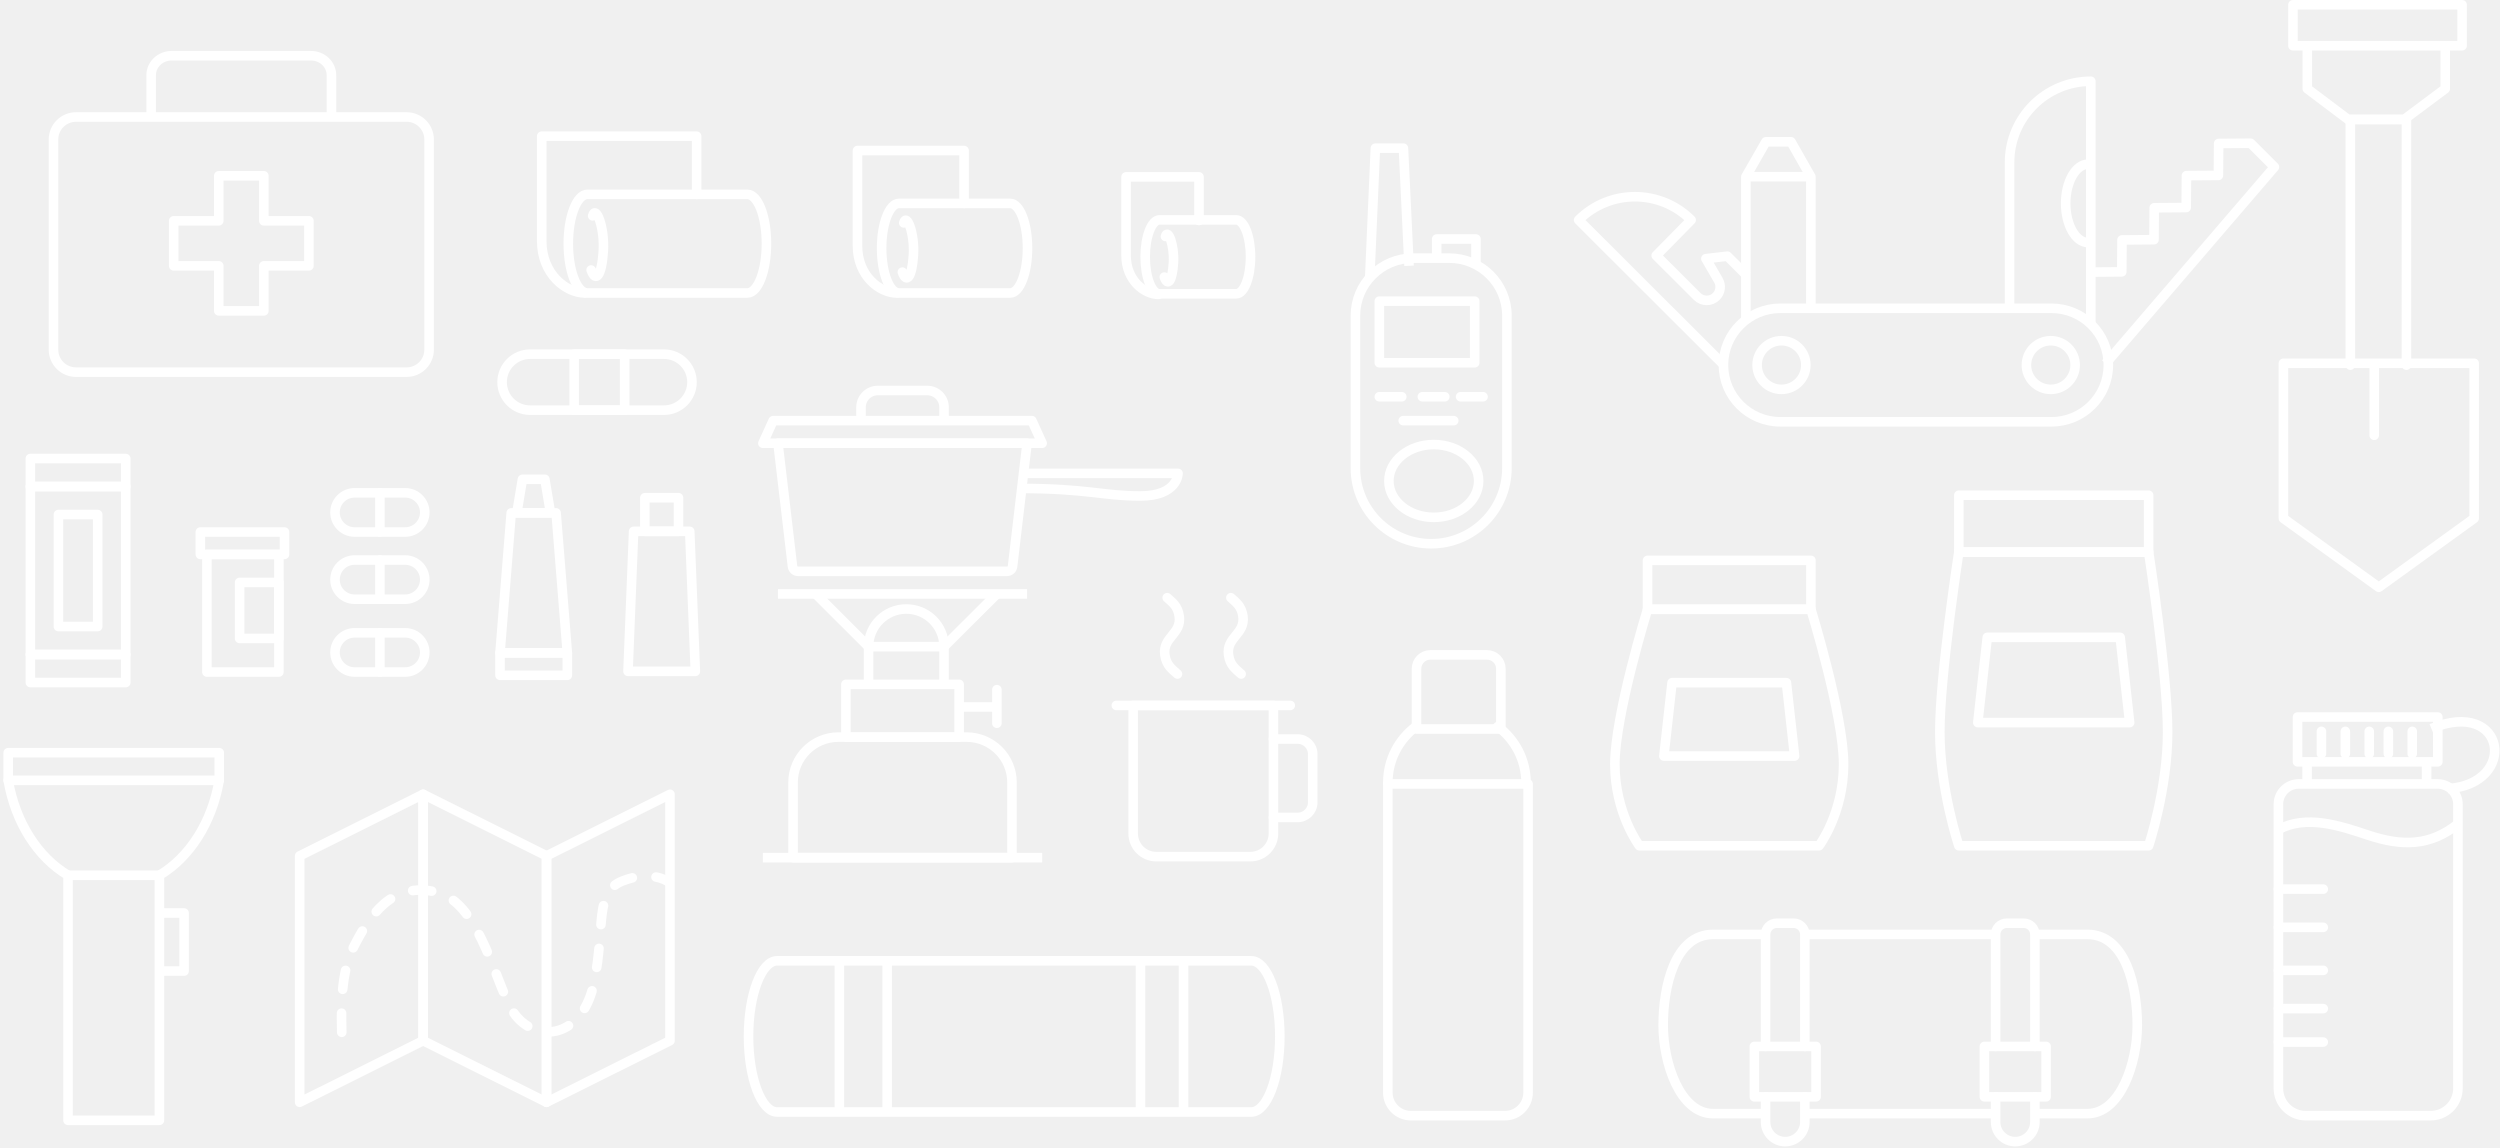
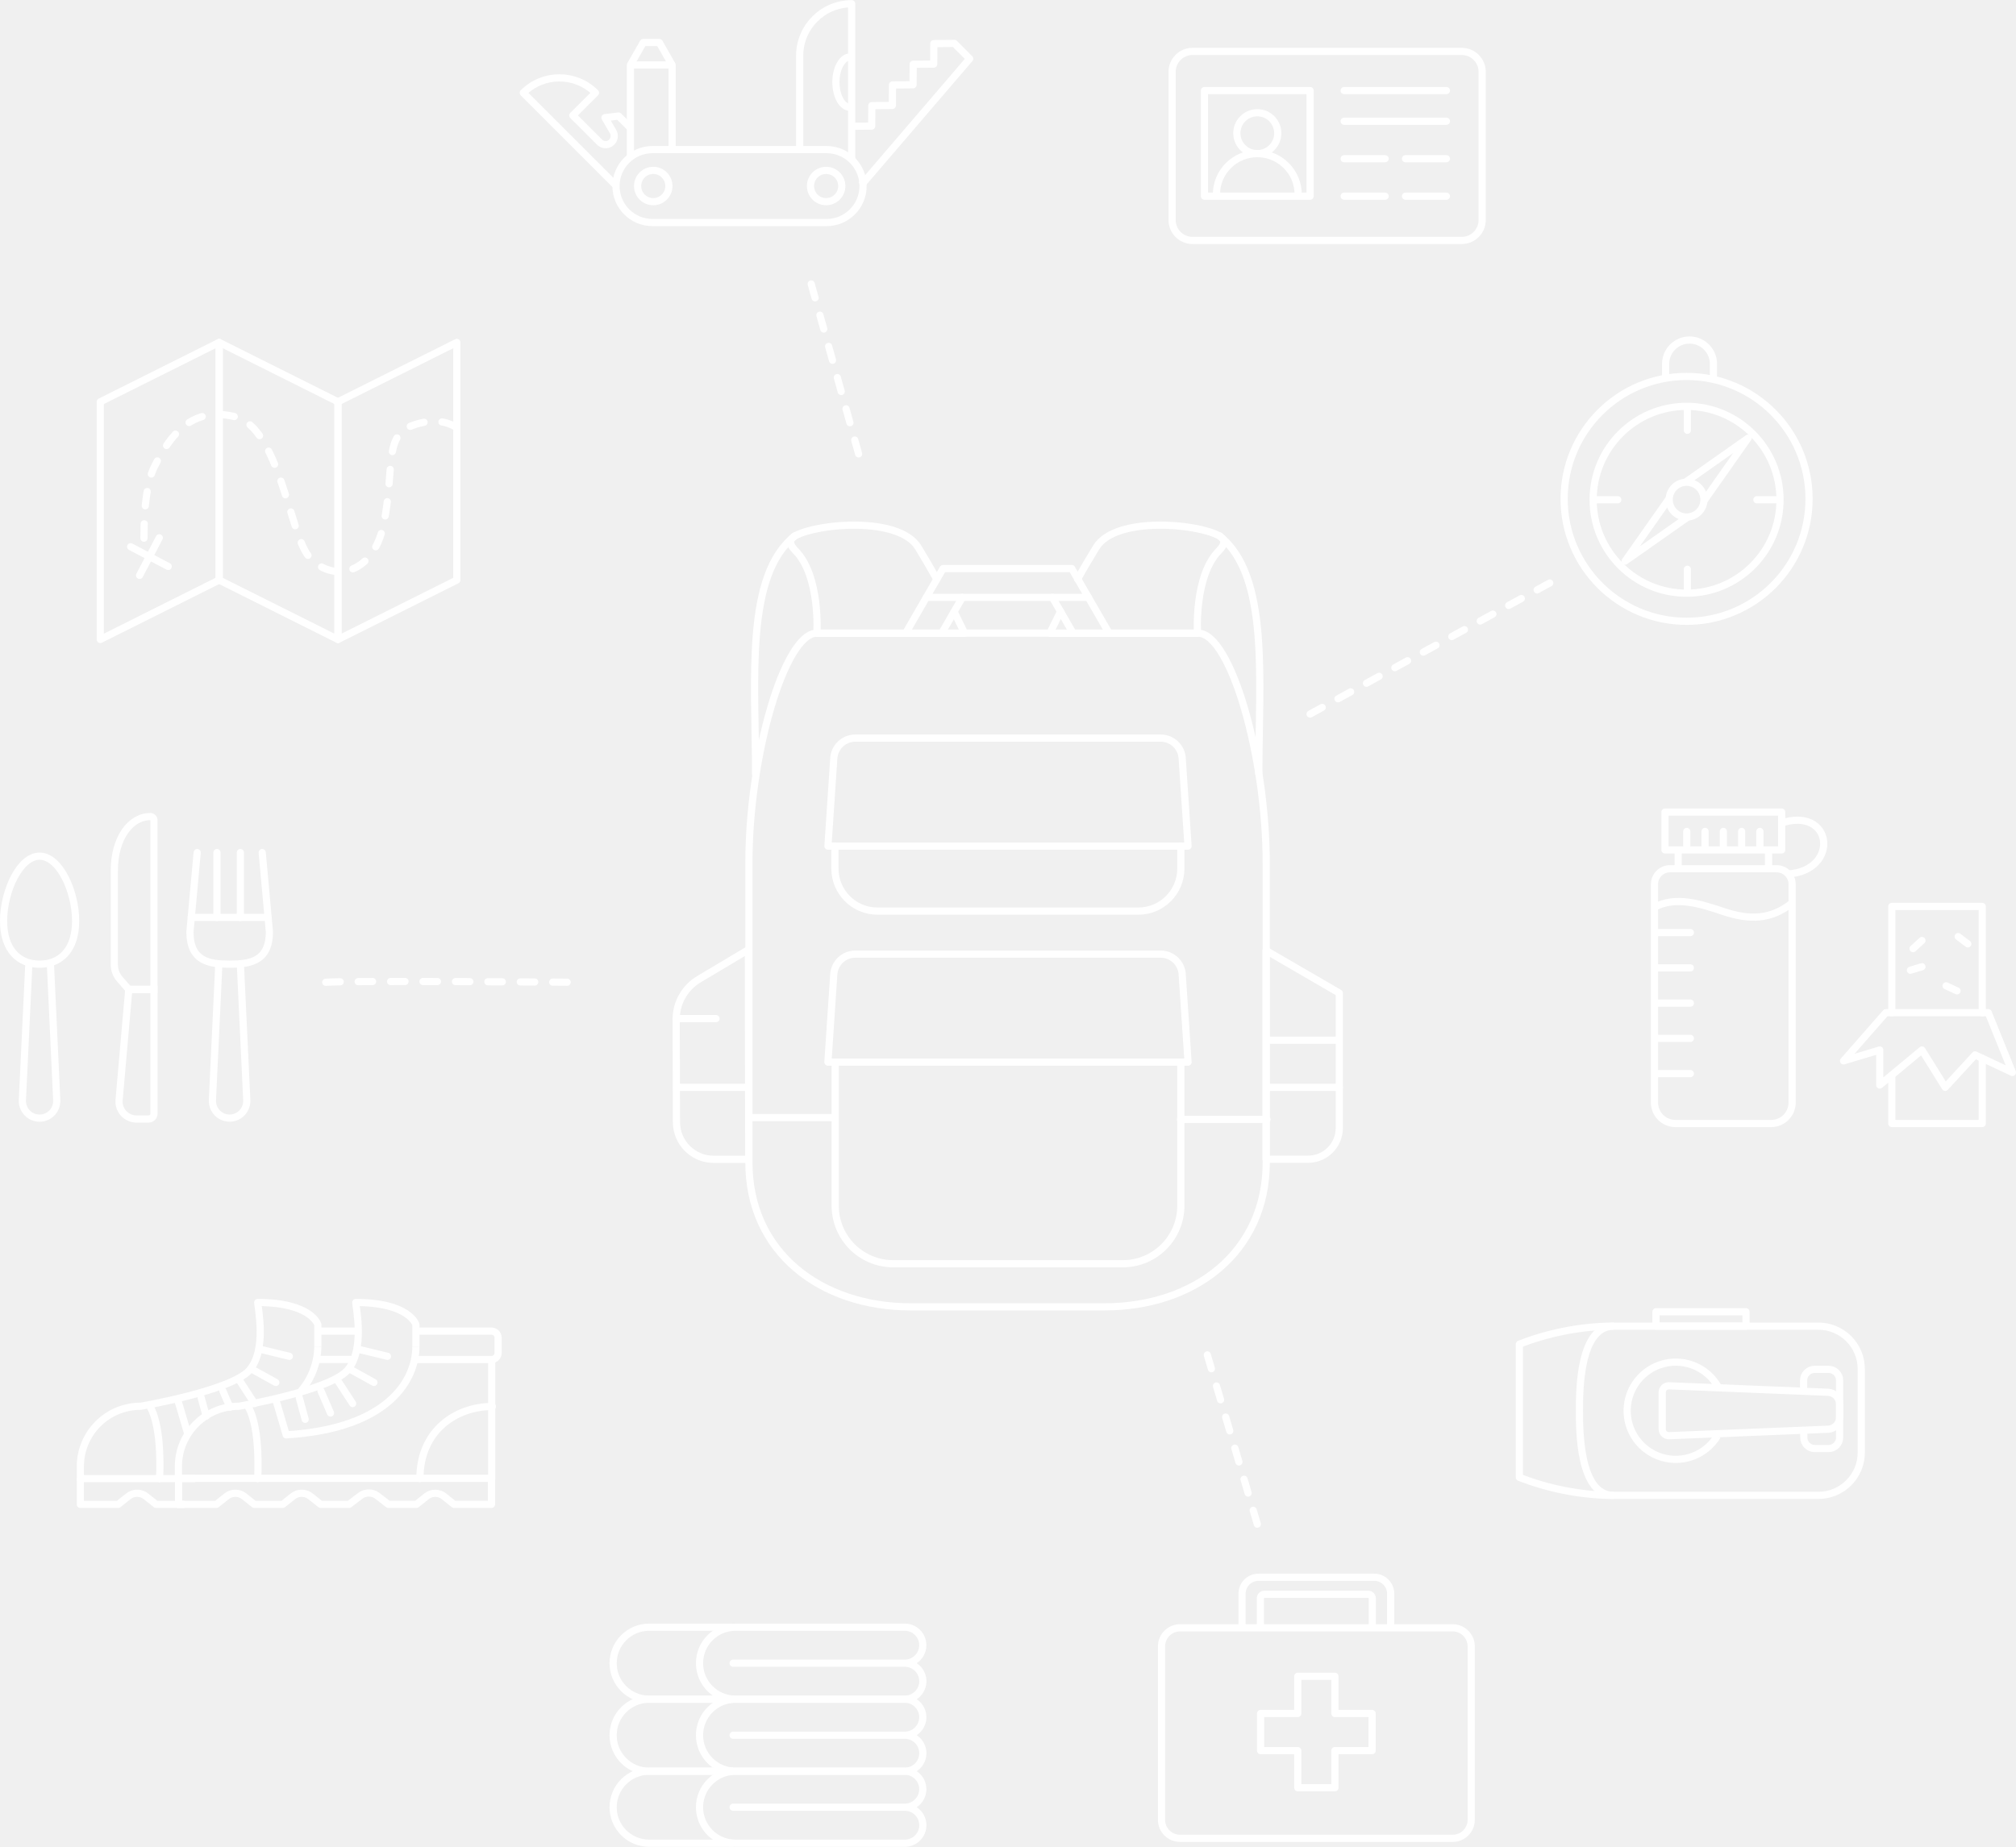
- <svg xmlns="http://www.w3.org/2000/svg" width="523px" height="240px" viewBox="0 0 523 240" version="1.1">
-   <defs />
-   <g id="Page-1" stroke="none" stroke-width="1" fill="none" fill-rule="evenodd">
-     <g id="have-a-plan" transform="translate(-779, -178)" stroke="#FFFFFF" stroke-width="2">
-       <g id="Page-1" transform="translate(780, 179)">
-         <path d="M298.401,112.75 L298.401,112.75 C289.649,112.75 282.555,105.669 282.555,96.934 L282.555,65.039 C282.555,58.39 287.956,53 294.617,53 L302.185,53 C308.846,53 314.247,58.39 314.247,65.039 L314.247,96.934 C314.247,105.669 307.152,112.75 298.401,112.75 L298.401,112.75 Z" id="Stroke-12" stroke-linejoin="round" />
-         <polygon id="Stroke-13" stroke-linejoin="round" points="287.555 74.887 307.509 74.887 307.509 62 287.555 62" />
-         <polyline id="Stroke-14" stroke-linejoin="round" points="299.555 52.515 299.555 49 307.772 49 307.772 54.858" />
-         <polyline id="Stroke-15" stroke-linejoin="round" points="285.555 56.946 286.729 30 292.598 30 293.772 54.603" />
-         <path d="M292.555,87 L303.119,87" id="Stroke-16" stroke-linecap="round" stroke-linejoin="round" />
-         <path d="M287.555,82 L292.25,82" id="Stroke-17" stroke-linecap="round" stroke-linejoin="round" />
-         <path d="M304.555,82 L309.25,82" id="Stroke-18" stroke-linecap="round" stroke-linejoin="round" />
-         <path d="M296.555,82 L301.25,82" id="Stroke-19" stroke-linecap="round" stroke-linejoin="round" />
-         <path d="M308.335,99.615 C308.335,103.821 304.131,107.23 298.945,107.23 C293.76,107.23 289.555,103.821 289.555,99.615 C289.555,95.409 293.76,92 298.945,92 C304.131,92 308.335,95.409 308.335,99.615 L308.335,99.615 Z" id="Stroke-20" stroke-linecap="round" stroke-linejoin="round" />
-         <path d="M448.496,114.493 C448.496,114.493 452.467,140.258 452.467,152.15 C452.467,164.041 448.496,175.931 448.496,175.931 L428.64,175.931 L408.784,175.931 C408.784,175.931 404.812,164.041 404.812,152.15 C404.812,140.258 408.784,114.493 408.784,114.493 L448.496,114.493 L448.496,114.493 Z" id="Stroke-21" stroke-linejoin="round" />
-         <polygon id="Stroke-22" stroke-linejoin="round" points="408.784 114.494 448.496 114.494 448.496 102.602 408.784 102.602" />
-         <polygon id="Stroke-23" stroke-linejoin="round" points="444.524 150.167 412.755 150.167 414.74 132.33 442.539 132.33" />
-         <path d="M377.844,126.463 C377.844,126.463 384.68,148.639 384.68,158.874 C384.68,169.109 379.553,175.932 379.553,175.932 L360.754,175.932 L341.956,175.932 C341.956,175.932 336.829,169.109 336.829,158.874 C336.829,148.639 343.665,126.463 343.665,126.463 L377.844,126.463 L377.844,126.463 Z" id="Stroke-24" stroke-linejoin="round" />
-         <polygon id="Stroke-25" stroke-linejoin="round" points="343.665 126.464 377.843 126.464 377.843 116.229 343.665 116.229" />
-         <polygon id="Stroke-26" stroke-linejoin="round" points="374.427 157.168 347.083 157.168 348.792 141.816 372.718 141.816" />
-         <path d="M210.707,178.422 L164.909,178.422 L164.909,162.678 C164.909,157.445 169.161,153.201 174.404,153.201 L201.212,153.201 C206.456,153.201 210.707,157.445 210.707,162.678 L210.707,178.422 L210.707,178.422 Z" id="Stroke-27" stroke-linejoin="round" />
-         <path d="M158.592,178.422 L217.024,178.422" id="Stroke-28" stroke-linejoin="round" />
-         <polygon id="Stroke-29" stroke-linejoin="round" points="175.963 153.201 199.651 153.201 199.651 142.167 175.963 142.167" />
-         <path d="M199.652,146.896 L207.549,146.896" id="Stroke-30" stroke-linejoin="round" />
-         <path d="M207.548,143.275 L207.548,150.304" id="Stroke-31" stroke-linecap="round" stroke-linejoin="round" />
-         <path d="M180.701,142.167 L180.701,134.285 C180.701,129.932 184.237,126.404 188.598,126.404 C192.958,126.404 196.494,129.932 196.494,134.285 L196.494,142.167" id="Stroke-32" stroke-linejoin="round" />
-         <polyline id="Stroke-33" stroke-linejoin="round" points="169.647 123.251 180.701 134.285 196.494 134.285 207.548 123.251" />
-         <path d="M161.75,123.251 L213.865,123.251" id="Stroke-34" stroke-linejoin="round" />
-         <path d="M209.663,118.522 L165.954,118.522 C165.357,118.522 164.856,118.078 164.788,117.488 L161.75,91.725 L213.865,91.725 L210.829,117.488 C210.759,118.078 210.258,118.522 209.663,118.522 L209.663,118.522 Z" id="Stroke-35" stroke-linejoin="round" />
-         <polygon id="Stroke-36" stroke-linejoin="round" points="214.87 86.997 160.746 86.997 158.593 91.725 217.024 91.725" />
-         <path d="M213.865,98.031 L245.45,98.031 C245.45,98.031 245.45,102.759 237.554,102.759 C229.658,102.759 226.499,101.183 212.285,101.183" id="Stroke-37" stroke-linejoin="round" />
-         <path d="M179.123,86.997 L179.123,84.206 C179.123,82.265 180.699,80.692 182.644,80.692 L192.973,80.692 C194.918,80.692 196.494,82.265 196.494,84.206 L196.494,86.997" id="Stroke-38" stroke-linejoin="round" />
-         <path d="M260.567,178.209 L240.897,178.209 C238.225,178.209 236.06,176.047 236.06,173.381 L236.06,146.576 L265.404,146.576 L265.404,173.381 C265.404,176.047 263.238,178.209 260.567,178.209 L260.567,178.209 Z" id="Stroke-39" stroke-linecap="round" stroke-linejoin="round" />
-         <path d="M232.539,146.576 L268.925,146.576" id="Stroke-40" stroke-linecap="round" stroke-linejoin="round" />
-         <path d="M265.404,153.606 L270.466,153.606 C272.208,153.606 273.62,155.015 273.62,156.754 L273.62,166.86 C273.62,168.598 272.208,170.008 270.466,170.008 L265.404,170.008" id="Stroke-41" stroke-linecap="round" stroke-linejoin="round" />
-         <path d="M243.178,124.04 C244.232,124.995 245.399,125.778 245.697,127.908 C246.23,131.684 242.16,132.255 242.692,136.032 C243.003,138.239 244.243,139.001 245.326,140.006" id="Stroke-42" stroke-linecap="round" />
-         <path d="M256.5,124.04 C257.554,124.995 258.72,125.778 259.019,127.908 C259.551,131.684 255.482,132.255 256.014,136.032 C256.325,138.239 257.564,139.001 258.648,140.006" id="Stroke-43" stroke-linecap="round" />
-         <path d="M313.841,232.399 L294.171,232.399 C291.5,232.399 289.334,230.237 289.334,227.571 L289.334,163 L318.678,163 L318.678,227.571 C318.678,230.237 316.513,232.399 313.841,232.399 L313.841,232.399 Z" id="Stroke-44" stroke-linecap="round" stroke-linejoin="round" />
-         <path d="M312.334,151 C315.922,153.67 318.245,157.938 318.245,162.748" id="Stroke-45" stroke-linecap="round" stroke-linejoin="round" />
-         <path d="M289.334,162.717 C289.334,157.925 291.64,153.671 295.203,151" id="Stroke-46" stroke-linecap="round" stroke-linejoin="round" />
-         <path d="M298.244,136 L310.072,136 C311.679,136 312.982,137.299 312.982,138.903 L312.982,151.507 L295.334,151.507 L295.334,138.903 C295.334,137.299 296.638,136 298.244,136 L298.244,136 Z" id="Stroke-47" stroke-linecap="round" stroke-linejoin="round" />
-         <polyline id="Stroke-48" stroke-linejoin="round" points="436.181 55.926 442.874 55.873 442.924 49.195 449.613 49.145 449.665 42.467 456.354 42.419 456.403 35.741 463.09 35.694 463.141 29.016 469.831 28.966 474.81 33.937 439.515 75.038" />
-         <path d="M419.404,63.494 L419.404,32.963 C419.404,23.595 427.011,16.001 436.398,16.001 L436.398,67.009" id="Stroke-49" stroke-linejoin="round" />
-         <path d="M364.462,56.672 L360.373,52.592 L355.87,53.113 L358.482,57.621 C359.122,58.724 358.939,60.118 358.036,61.019 C356.937,62.117 355.152,62.117 354.053,61.019 L345.476,52.459 L352.79,45.022 C346.288,38.533 335.748,38.533 329.247,45.022 L359.492,75.21" id="Stroke-50" stroke-linejoin="round" />
-         <polyline id="Stroke-51" stroke-linejoin="round" points="377.832 63.494 377.832 35.968 373.675 28.662 368.425 28.662 364.238 35.968 364.238 65.837" />
-         <path d="M428.169,87.24 L371.438,87.24 C364.868,87.24 359.543,81.925 359.543,75.368 C359.543,68.81 364.868,63.494 371.438,63.494 L428.169,63.494 C434.738,63.494 440.065,68.81 440.065,75.368 C440.065,81.925 434.738,87.24 428.169,87.24 L428.169,87.24 Z" id="Stroke-52" stroke-linejoin="round" />
-         <path d="M433.121,75.367 C433.121,78.177 430.838,80.455 428.023,80.455 C425.208,80.455 422.925,78.177 422.925,75.367 C422.925,72.557 425.208,70.279 428.023,70.279 C430.838,70.279 433.121,72.557 433.121,75.367 L433.121,75.367 Z" id="Stroke-53" stroke-linejoin="round" />
-         <path d="M376.781,75.367 C376.781,78.177 374.498,80.455 371.683,80.455 C368.868,80.455 366.585,78.177 366.585,75.367 C366.585,72.557 368.868,70.279 371.683,70.279 C374.498,70.279 376.781,72.557 376.781,75.367 L376.781,75.367 Z" id="Stroke-54" stroke-linejoin="round" />
-         <path d="M364.238,35.968 L377.832,35.968" id="Stroke-55" stroke-linejoin="round" />
-         <path d="M435.837,49.75 C433.243,49.75 431.142,46.078 431.142,41.549 C431.142,37.02 433.243,33.348 435.837,33.348" id="Stroke-56" stroke-linejoin="round" />
-         <polyline id="Stroke-57" stroke-linecap="round" stroke-linejoin="round" points="490.688 75.389 490.688 24 502.426 24 502.426 75.389" />
-         <polyline id="Stroke-58" stroke-linecap="round" stroke-linejoin="round" points="481.688 9 481.688 17.565 490.216 23.988 501.953 23.988 510.543 17.565 510.543 9" />
-         <polygon id="Stroke-59" stroke-linecap="round" stroke-linejoin="round" points="478.688 8.565 514.072 8.565 514.072 0 478.688 0" />
-         <polygon id="Stroke-60" stroke-linecap="round" stroke-linejoin="round" points="476.688 107.441 476.688 75 516.596 75 516.596 107.441 496.642 121.863" />
-         <path d="M495.688,76 L495.688,90.059" id="Stroke-61" stroke-linecap="round" stroke-linejoin="round" />
-         <polyline id="Stroke-62" stroke-linejoin="round" points="32.298 190.001 37.512 190.001 37.512 202.144 32.298 202.144" />
-         <path d="M32.348,182.108 C38.644,178.373 43.358,171.066 44.864,162.243 L0.714,162.243 C2.219,171.066 6.933,178.373 13.229,182.108 L13.229,233.372 L32.348,233.372 L32.348,182.108 L32.348,182.108 Z" id="Stroke-63" stroke-linejoin="round" />
-         <polyline id="Stroke-64" stroke-linecap="round" stroke-linejoin="round" points="44.864 162.243 44.864 156.467 0.715 156.467 0.715 162.243" />
-         <path d="M32.348,182.108 L13.229,182.108" id="Stroke-65" stroke-linejoin="round" />
-         <polygon id="Stroke-78" stroke-linejoin="round" points="139.16 216.711 113.337 229.598 113.337 178.049 139.16 165.162" />
-         <polygon id="Stroke-79" stroke-linejoin="round" points="87.515 216.711 61.692 229.598 61.692 178.049 87.515 165.162" />
-         <polygon id="Stroke-80" stroke-linejoin="round" points="87.515 216.711 113.337 229.598 113.337 178.049 87.515 165.162" />
-         <path d="M70.495,214.953 C70.495,212.61 69.905,203.244 72.843,197.38 C76.364,190.35 81.059,183.321 90.449,185.664 C99.839,188.007 102.933,206.512 106.881,211.439 C111.576,217.297 120.966,216.125 123.314,204.409 C125.662,192.694 123.314,185.664 129.183,183.321 C135.052,180.978 138.573,183.321 138.573,183.321" id="Stroke-81" stroke-linecap="round" stroke-linejoin="round" stroke-dasharray="4,5" />
-         <polygon id="Stroke-82" stroke-linecap="round" stroke-linejoin="round" points="479.642 158.373 508.986 158.373 508.986 149 479.642 149" />
-         <path d="M507.485,232.399 L481.358,232.399 C478.202,232.399 475.642,229.844 475.642,226.692 L475.642,167.238 C475.642,164.897 477.542,163 479.888,163 L508.956,163 C511.301,163 513.202,164.897 513.202,167.238 L513.202,226.692 C513.202,229.844 510.641,232.399 507.485,232.399 L507.485,232.399 Z" id="Stroke-83" stroke-linecap="round" stroke-linejoin="round" />
-         <path d="M481.642,158 L481.642,162.686" id="Stroke-84" stroke-linejoin="round" />
-         <path d="M506.642,158 L506.642,162.686" id="Stroke-85" stroke-linejoin="round" />
-         <path d="M507.642,151.409 C523.285,144.903 525.877,162.988 511.105,163.982" id="Stroke-86" stroke-linejoin="round" />
-         <path d="M475.642,185 L485.032,185" id="Stroke-87" stroke-linecap="round" stroke-linejoin="round" />
-         <path d="M475.642,193 L485.032,193" id="Stroke-88" stroke-linecap="round" stroke-linejoin="round" />
-         <path d="M475.642,202 L485.032,202" id="Stroke-89" stroke-linecap="round" stroke-linejoin="round" />
-         <path d="M475.642,210 L485.032,210" id="Stroke-90" stroke-linecap="round" stroke-linejoin="round" />
-         <path d="M475.642,217 L485.032,217" id="Stroke-91" stroke-linecap="round" stroke-linejoin="round" />
-         <path d="M484.642,156.686 L484.642,152" id="Stroke-92" stroke-linecap="round" stroke-linejoin="round" />
-         <path d="M489.642,156.686 L489.642,152" id="Stroke-93" stroke-linecap="round" stroke-linejoin="round" />
-         <path d="M494.642,156.686 L494.642,152" id="Stroke-94" stroke-linecap="round" stroke-linejoin="round" />
-         <path d="M498.642,156.686 L498.642,152" id="Stroke-95" stroke-linecap="round" stroke-linejoin="round" />
-         <path d="M503.642,156.686 L503.642,152" id="Stroke-96" stroke-linecap="round" stroke-linejoin="round" />
-         <path d="M475.642,172.543 C481.511,169.395 488.425,171.72 494.422,173.715 C501.465,176.058 507.333,176.058 513.202,171.372" id="Stroke-97" stroke-linejoin="round" />
-         <path d="M210.323,41.549 C212.328,41.549 213.954,45.746 213.954,50.922 C213.954,56.098 212.328,60.294 210.323,60.294 L187.066,60.294 C185.062,60.294 183.436,56.098 183.436,50.922 C183.436,45.746 185.062,41.549 187.066,41.549 L210.323,41.549 L210.323,41.549 Z" id="Stroke-110" stroke-linecap="round" stroke-linejoin="round" />
-         <path d="M188.063,45.628 C188.642,43.497 190.379,47.759 190.089,52.375 C189.799,56.993 188.642,58.412 187.773,55.926" id="Stroke-111" stroke-linecap="round" stroke-linejoin="round" />
-         <path d="M200.684,41.549 L200.684,30.494 L178.383,30.494 L178.383,50.411 C178.383,56.779 183.078,60.294 186.599,60.294" id="Stroke-112" stroke-linecap="round" stroke-linejoin="round" />
-         <path d="M257.617,45 C259.269,45 260.611,48.462 260.611,52.732 C260.611,57.003 259.269,60.464 257.617,60.464 L241.568,60.464 C239.914,60.464 238.574,57.003 238.574,52.732 C238.574,48.462 239.914,45 241.568,45 L257.617,45 L257.617,45 Z" id="Stroke-113" stroke-linecap="round" stroke-linejoin="round" />
-         <path d="M242.812,48.466 C243.288,46.708 244.722,50.223 244.483,54.032 C244.245,57.841 243.288,59.012 242.574,56.962" id="Stroke-114" stroke-linecap="round" stroke-linejoin="round" />
-         <path d="M249.832,45.121 L249.832,36 L234.574,36 L234.574,52.431 C234.574,57.685 238.448,60.584 241.352,60.584" id="Stroke-115" stroke-linecap="round" stroke-linejoin="round" />
-         <path d="M155.346,39.66 C157.553,39.66 159.34,44.279 159.34,49.978 C159.34,55.675 157.553,60.294 155.346,60.294 L121.883,60.294 C119.677,60.294 117.889,55.675 117.889,49.978 C117.889,44.279 119.677,39.66 121.883,39.66 L155.346,39.66 L155.346,39.66 Z" id="Stroke-116" stroke-linecap="round" stroke-linejoin="round" />
-         <path d="M122.982,44.15 C123.619,41.805 125.531,46.496 125.212,51.577 C124.894,56.659 123.619,58.223 122.664,55.486" id="Stroke-117" stroke-linecap="round" stroke-linejoin="round" />
-         <path d="M144.735,39.66 L144.735,27.49 L112.328,27.49 L112.328,49.414 C112.328,56.426 117.495,60.294 121.372,60.294" id="Stroke-118" stroke-linecap="round" stroke-linejoin="round" />
-         <g id="Group" transform="translate(10, 10)" stroke-linejoin="round">
-           <path d="M74.057,66.854 L4.905,66.854 C2.3,66.854 0.19,64.746 0.19,62.144 L0.19,18.187 C0.19,15.586 2.3,13.477 4.905,13.477 L74.057,13.477 C76.659,13.477 78.771,15.586 78.771,18.187 L78.771,62.144 C78.771,64.746 76.659,66.854 74.057,66.854 L74.057,66.854 Z" id="Stroke-119" />
-           <path d="M20.621,13.216 L20.621,4.734 C20.621,2.483 22.538,0.657 24.905,0.657 L54.054,0.657 C56.421,0.657 58.34,2.483 58.34,4.734 L58.34,13.216" id="Stroke-120" />
-           <polygon id="Stroke-121" points="53.625 35.195 44.195 35.195 44.195 25.775 34.766 25.775 34.766 35.195 25.336 35.195 25.336 44.614 34.766 44.614 34.766 54.034 44.195 54.034 44.195 44.614 53.625 44.614" />
-         </g>
-         <path d="M109.906,73.092 L137.896,73.092 C141.136,73.092 143.764,75.713 143.764,78.949 L143.764,78.949 C143.764,82.184 141.136,84.807 137.896,84.807 L109.906,84.807 C106.664,84.807 104.038,82.184 104.038,78.949 L104.038,78.949 C104.038,75.713 106.664,73.092 109.906,73.092 L109.906,73.092 Z" id="Stroke-122" stroke-linejoin="round" />
-         <polygon id="Stroke-123" stroke-linejoin="round" points="119.115 84.807 129.679 84.807 129.679 73.091 119.115 73.091" />
-         <path d="M83.754,110.299 L73.19,110.299 C70.921,110.299 69.082,108.463 69.082,106.199 C69.082,103.934 70.921,102.098 73.19,102.098 L83.754,102.098 C86.023,102.098 87.862,103.934 87.862,106.199 C87.862,108.463 86.023,110.299 83.754,110.299 L83.754,110.299 Z" id="Stroke-124" stroke-linecap="round" stroke-linejoin="round" />
-         <path d="M78.472,102.098 L78.472,110.299" id="Stroke-125" stroke-linecap="round" stroke-linejoin="round" />
-         <path d="M83.754,124.358 L73.19,124.358 C70.921,124.358 69.082,122.522 69.082,120.257 C69.082,117.993 70.921,116.157 73.19,116.157 L83.754,116.157 C86.023,116.157 87.862,117.993 87.862,120.257 C87.862,122.522 86.023,124.358 83.754,124.358 L83.754,124.358 Z" id="Stroke-126" stroke-linecap="round" stroke-linejoin="round" />
-         <path d="M78.472,116.157 L78.472,124.358" id="Stroke-127" stroke-linecap="round" stroke-linejoin="round" />
-         <path d="M83.754,139.588 L73.19,139.588 C70.921,139.588 69.082,137.752 69.082,135.488 C69.082,133.223 70.921,131.387 73.19,131.387 L83.754,131.387 C86.023,131.387 87.862,133.223 87.862,135.488 C87.862,137.752 86.023,139.588 83.754,139.588 L83.754,139.588 Z" id="Stroke-128" stroke-linecap="round" stroke-linejoin="round" />
-         <path d="M78.472,131.387 L78.472,139.588" id="Stroke-129" stroke-linecap="round" stroke-linejoin="round" />
-         <polygon id="Stroke-130" stroke-linecap="round" stroke-linejoin="round" points="144.465 139.446 130.38 139.446 131.553 110.157 143.291 110.157" />
-         <polygon id="Stroke-131" stroke-linecap="round" stroke-linejoin="round" points="133.901 110.157 140.943 110.157 140.943 103.127 133.901 103.127" />
-         <polygon id="Stroke-132" stroke-linecap="round" stroke-linejoin="round" points="117.685 135.588 103.6 135.588 105.947 106.299 115.337 106.299" />
-         <polygon id="Stroke-133" stroke-linecap="round" stroke-linejoin="round" points="114.163 106.299 107.121 106.299 108.295 99.27 112.99 99.27" />
-         <polygon id="Stroke-134" stroke-linecap="round" stroke-linejoin="round" points="103.6 140.275 117.685 140.275 117.685 135.588 103.6 135.588" />
-         <polygon id="Stroke-135" stroke-linecap="round" stroke-linejoin="round" points="42.282 139.588 57.345 139.588 57.345 114.985 42.282 114.985" />
-         <polygon id="Stroke-136" stroke-linecap="round" stroke-linejoin="round" points="40.912 114.985 58.518 114.985 58.518 110.299 40.912 110.299" />
-         <polygon id="Stroke-137" stroke-linecap="round" stroke-linejoin="round" points="49.128 132.559 57.345 132.559 57.345 120.843 49.128 120.843" />
-         <polygon id="Stroke-141" stroke-linejoin="round" points="25.306 135.931 5.352 135.931 5.352 141.789 15.913 141.789 25.306 141.789" />
-         <polygon id="Stroke-142" stroke-linejoin="round" points="25.306 94.926 15.916 94.926 5.352 94.926 5.352 100.784 25.306 100.784" />
-         <polygon id="Stroke-143" stroke-linecap="round" stroke-linejoin="round" points="5.352 135.931 25.306 135.931 25.306 100.784 5.352 100.784" />
-         <polygon id="Stroke-144" stroke-linejoin="round" points="11.221 130.074 19.437 130.074 19.437 106.642 11.221 106.642" />
-         <path d="M260.752,200 C264.059,200 266.74,207.081 266.74,215.815 C266.74,224.551 264.059,231.632 260.752,231.632 L161.579,231.632 C158.272,231.632 155.592,224.551 155.592,215.815 C155.592,207.081 158.272,200 161.579,200 L260.752,200 L260.752,200 Z" id="Stroke-145" stroke-linecap="round" stroke-linejoin="round" />
-         <path d="M174.592,200 L174.592,231.038" id="Stroke-146" stroke-linecap="round" stroke-linejoin="round" />
-         <path d="M184.592,200 L184.592,231.038" id="Stroke-147" stroke-linecap="round" stroke-linejoin="round" />
-         <path d="M237.592,200 L237.592,231.038" id="Stroke-148" stroke-linecap="round" stroke-linejoin="round" />
-         <path d="M246.592,200 L246.592,231.038" id="Stroke-149" stroke-linecap="round" stroke-linejoin="round" />
-         <path d="M416.188,194.48 L377.454,194.48" id="Stroke-150" stroke-linecap="round" stroke-linejoin="round" />
-         <path d="M377.452,231.971 L416.188,231.971" id="Stroke-151" stroke-linecap="round" stroke-linejoin="round" />
-         <path d="M368.07,194.48 L357.376,194.48 C349.284,194.48 346.937,205.572 346.937,213.472 C346.937,221.373 350.458,231.971 357.376,231.971 L368.06,231.971" id="Stroke-152" stroke-linecap="round" stroke-linejoin="round" />
-         <path d="M425.573,231.971 L435.68,231.971 C442.598,231.971 446.119,221.373 446.119,213.472 C446.119,205.572 443.772,194.48 435.68,194.48 L425.578,194.48" id="Stroke-153" stroke-linecap="round" stroke-linejoin="round" />
-         <path d="M368.358,217.912 L368.358,194.48 C368.358,193.187 369.41,192.137 370.705,192.137 L374.227,192.137 C375.522,192.137 376.574,193.187 376.574,194.48 L376.574,217.912" id="Stroke-154" stroke-linecap="round" stroke-linejoin="round" />
-         <path d="M376.574,228.456 L376.574,233.728 C376.574,235.993 374.735,237.828 372.466,237.828 C370.197,237.828 368.358,235.993 368.358,233.728 L368.358,228.456" id="Stroke-155" stroke-linecap="round" stroke-linejoin="round" />
-         <polygon id="Stroke-156" stroke-linecap="round" stroke-linejoin="round" points="366.01 228.456 378.922 228.456 378.922 217.912 366.01 217.912" />
-         <path d="M416.482,217.912 L416.482,194.48 C416.482,193.187 417.533,192.137 418.829,192.137 L422.351,192.137 C423.646,192.137 424.698,193.187 424.698,194.48 L424.698,217.912" id="Stroke-157" stroke-linecap="round" stroke-linejoin="round" />
-         <path d="M424.698,228.456 L424.698,233.728 C424.698,235.993 422.859,237.828 420.59,237.828 C418.321,237.828 416.482,235.993 416.482,233.728 L416.482,228.456" id="Stroke-158" stroke-linecap="round" stroke-linejoin="round" />
-         <polygon id="Stroke-159" stroke-linecap="round" stroke-linejoin="round" points="414.134 228.456 427.046 228.456 427.046 217.912 414.134 217.912" />
+ <svg xmlns="http://www.w3.org/2000/svg" viewBox="0 0 426.56 390.86">
+   <defs>
+     <style>.cls-1,.cls-3,.cls-4,.cls-5{fill:none;stroke:#fff;stroke-width:1.52px;}.cls-1,.cls-3,.cls-4{stroke-linejoin:round;}.cls-2{isolation:isolate;}.cls-3,.cls-4,.cls-5{stroke-linecap:round;}.cls-4{stroke-dasharray:3.05 3.81;}.cls-5{stroke-miterlimit:10;}</style>
+   </defs>
+   <g id="Layer_2" data-name="Layer 2">
+     <g id="Designs">
+       <rect class="cls-1" x="245.76" y="344.51" width="65.53" height="44.56" rx="3.93" ry="3.93" />
+       <path class="cls-1" d="M262.8,344.29v-7.08a3.49,3.49,0,0,1,3.57-3.4h24.31a3.49,3.49,0,0,1,3.57,3.4v7.08" />
+       <polygon class="cls-1" points="290.32 362.64 282.45 362.64 282.45 354.77 274.59 354.77 274.59 362.64 266.73 362.64 266.73 370.5 274.59 370.5 274.59 378.36 282.45 378.36 282.45 370.5 290.32 370.5 290.32 362.64" />
+       <path class="cls-1" d="M266.68,344.29v-6a.89.89,0,0,1,.89-.89h21.9a.89.89,0,0,1,.89.89v6" />
+       <path class="cls-1" d="M386.8,302.48l-33.66,1.37a1.39,1.39,0,0,1-1.44-1.39v-7.78a1.39,1.39,0,0,1,1.44-1.39l33.66,1.37a2.55,2.55,0,0,1,2.44,2.54v2.73A2.54,2.54,0,0,1,386.8,302.48Z" />
+       <path class="cls-1" d="M363.37,303.91a10.29,10.29,0,1,1,.2-10.33" />
+       <path class="cls-1" d="M381.62,294.38v-2.23a2.34,2.34,0,0,1,2.34-2.34h2.94a2.34,2.34,0,0,1,2.34,2.34v12.08a2.34,2.34,0,0,1-2.34,2.34H384a2.34,2.34,0,0,1-2.34-2.34v-1.47" />
+       <path class="cls-1" d="M384.75,280.67H340.48a56.13,56.13,0,0,0-19,3.81v28.19a56.13,56.13,0,0,0,19,3.81h44.28a9.06,9.06,0,0,0,9.06-9.06V289.73A9.06,9.06,0,0,0,384.75,280.67Z" />
+       <path class="cls-1" d="M341.43,280.67c-7.24,0-7.24,13.72-7.24,17.91s0,17.91,7.24,17.91" />
+       <g class="cls-2">
+         <rect class="cls-1" x="350.38" y="277.62" width="19.05" height="3.05" />
      </g>
+       <circle class="cls-1" cx="356.86" cy="105.77" r="19.77" />
+       <polyline class="cls-1" points="360.47 106.09 369.86 92.74 356.51 102.13" />
+       <polyline class="cls-1" points="353.25 105.39 343.86 118.75 357.21 109.36" />
+       <circle class="cls-1" cx="356.86" cy="105.74" r="3.68" transform="translate(29.75 283.31) rotate(-45)" />
+       <circle class="cls-1" cx="356.86" cy="105.58" r="25.91" />
+       <line class="cls-3" x1="376.33" y1="105.77" x2="371.73" y2="105.77" />
+       <line class="cls-3" x1="342.31" y1="105.77" x2="337.71" y2="105.77" />
+       <line class="cls-3" x1="357.02" y1="125.08" x2="357.02" y2="120.48" />
+       <line class="cls-3" x1="357.02" y1="91.06" x2="357.02" y2="86.46" />
+       <path class="cls-1" d="M362.54,80V76.8a5.06,5.06,0,0,0-10.11,0V80" />
+       <polyline class="cls-1" points="180.09 26.73 184.44 26.69 184.47 22.35 188.81 22.32 188.84 17.98 193.19 17.94 193.22 13.6 197.56 13.57 197.59 9.23 201.94 9.19 205.17 12.43 182.26 39.16" />
+       <path class="cls-1" d="M169.2,31.65V11.79a11,11,0,0,1,11-11V33.94" />
+       <path class="cls-1" d="M133.53,27.21l-2.65-2.65L128,24.9l1.7,2.93A1.83,1.83,0,0,1,126.77,30l-5.57-5.57L126,19.64a10.81,10.81,0,0,0-15.28,0l19.63,19.63" />
+       <polyline class="cls-1" points="142.21 31.65 142.21 13.75 139.51 9 136.1 9 133.39 13.75 133.39 33.17" />
+       <path class="cls-1" d="M174.89,47.1H138.06a7.72,7.72,0,1,1,0-15.44h36.83a7.72,7.72,0,0,1,0,15.44Z" />
+       <circle class="cls-1" cx="174.8" cy="39.37" r="3.31" />
+       <circle class="cls-1" cx="138.22" cy="39.37" r="3.31" />
+       <line class="cls-1" x1="133.39" y1="13.75" x2="142.21" y2="13.75" />
+       <path class="cls-1" d="M179.87,22.71c-1.68,0-3-2.39-3-5.33s1.36-5.33,3-5.33" />
+       <polygon class="cls-1" points="96.66 122.76 71.51 135.34 71.51 85.04 96.66 72.47 96.66 122.76" />
+       <polygon class="cls-1" points="46.37 122.76 21.22 135.34 21.22 85.04 46.37 72.47 46.37 122.76" />
+       <polygon class="cls-1" points="46.37 122.76 71.51 135.34 71.51 85.04 46.37 72.47 46.37 122.76" />
+       <path class="cls-4" d="M30.46,113.9c0-7,.74-12.19,2.19-15.1,3.43-6.86,8-12.88,17.14-10.59s11.58,24.6,15.43,29.4c4.57,5.71,13.72,4.57,16-6.86s0-18.29,5.71-20.57,9.14,0,9.14,0" />
+       <line class="cls-3" x1="33.7" y1="113.82" x2="29.53" y2="121.77" />
+       <line class="cls-3" x1="35.59" y1="119.88" x2="27.64" y2="115.71" />
+       <path class="cls-3" d="M155.13,352h36.32a3.81,3.81,0,1,1,0,7.62H155.63a7.62,7.62,0,0,1,0-15.24h35.81a3.81,3.81,0,1,1,0,7.62H155.12" />
+       <path class="cls-3" d="M154.87,359.62H137.35a7.62,7.62,0,1,1,0-15.24h17.53" />
+       <path class="cls-3" d="M155.13,367.24h36.32a3.81,3.81,0,1,1,0,7.62H155.63a7.62,7.62,0,0,1,0-15.24h35.81a3.81,3.81,0,1,1,0,7.62H155.12" />
+       <path class="cls-3" d="M154.87,374.86H137.35a7.62,7.62,0,1,1,0-15.24h17.53" />
+       <path class="cls-3" d="M155.13,382.48h36.32a3.81,3.81,0,1,1,0,7.62H155.63a7.62,7.62,0,0,1,0-15.24h35.81a3.81,3.81,0,0,1,0,7.62H155.12" />
+       <path class="cls-3" d="M154.87,390.1H137.35a7.62,7.62,0,1,1,0-15.24h17.53" />
+       <path class="cls-3" d="M31.76,297.72c2.68,4.67,2,15.21,2,15.21" />
+       <path class="cls-3" d="M104.17,297.67c-7.66,0-15.32,5.08-15.32,15.25" />
+       <path class="cls-3" d="M52.52,297.72c2.68,4.67,2,15.21,2,15.21" />
+       <path class="cls-1" d="M88,285v-4.67s-1.34-4.67-12.72-4.67c0,.95,2,10-1.76,14.33s-23,7.63-23,7.63a12.74,12.74,0,0,0-12.77,12.71v2.54h66.29V287.72" />
+       <line class="cls-3" x1="75.83" y1="285.56" x2="81.98" y2="287.05" />
+       <line class="cls-3" x1="71.58" y1="292.38" x2="74.62" y2="297.05" />
+       <line class="cls-3" x1="67.92" y1="294.38" x2="69.93" y2="299.05" />
+       <line class="cls-3" x1="63.32" y1="295.8" x2="64.57" y2="300.38" />
+       <path class="cls-1" d="M37.79,312.93v5.46h8l2.14-1.7a3,3,0,0,1,3.75,0l2.14,1.7h6l2.14-1.7a3,3,0,0,1,3.75,0l2.14,1.7h6l2.35-1.79a3,3,0,0,1,3.67,0l2.3,1.78h5.95l2.08-1.67a3,3,0,0,1,3.78,0l2.08,1.67h7.93v-5.46" />
+       <line class="cls-3" x1="73.95" y1="289.72" x2="79.12" y2="292.58" />
+       <path class="cls-1" d="M88,285c0,6.67-5.36,17.34-27.45,18.67-1.34-4.67-2.18-7.36-2.18-7.36" />
+       <path class="cls-1" d="M88,281.72h16a1.39,1.39,0,0,1,1.39,1.39v3.23a1.39,1.39,0,0,1-1.39,1.39H88" />
+       <path class="cls-1" d="M67.25,285v-4.67s-1.34-4.67-12.72-4.67c0,.95,2,10-1.76,14.33s-23,7.63-23,7.63A12.74,12.74,0,0,0,17,310.39v2.54H41.3" />
+       <line class="cls-3" x1="55.07" y1="285.56" x2="61.22" y2="287.05" />
+       <line class="cls-3" x1="50.83" y1="292.38" x2="53.86" y2="297.05" />
+       <line class="cls-3" x1="47.16" y1="294.38" x2="48.64" y2="297.82" />
+       <line class="cls-3" x1="42.56" y1="295.8" x2="43.63" y2="299.71" />
+       <path class="cls-1" d="M17,312.93v5.46h8l2.14-1.7a3,3,0,0,1,3.75,0l2.14,1.7h6" />
+       <line class="cls-3" x1="53.19" y1="289.72" x2="58.36" y2="292.58" />
+       <path class="cls-1" d="M39.8,303.72c-1.34-4.67-2.18-7.36-2.18-7.36" />
+       <path class="cls-1" d="M67.25,285a14.89,14.89,0,0,1-3.93,9.82" />
+       <line class="cls-1" x1="74.91" y1="287.72" x2="67.25" y2="287.72" />
+       <line class="cls-1" x1="67.25" y1="281.72" x2="75.82" y2="281.72" />
+       <path class="cls-5" d="M10.67,204.06,12,232.74a3.64,3.64,0,1,1-7.26,0L6.1,204.06" />
+       <path class="cls-5" d="M16,194.92c0,6.31-3.41,9.14-7.62,9.14S.76,201.23.76,194.92,4.17,181.2,8.38,181.2,16,188.61,16,194.92Z" />
+       <path class="cls-5" d="M31.43,236.83H28.88a3.7,3.7,0,0,1-3.69-3.92l2.06-23.52h5.33v26.29A1.14,1.14,0,0,1,31.43,236.83Z" />
+       <path class="cls-5" d="M32.57,209.4H27.24l-1.91-2.19a4.64,4.64,0,0,1-1.14-3V184.25c0-6.86,3.41-11.43,7.62-11.43a.76.76,0,0,1,.76.76V209.4Z" />
+       <path class="cls-3" d="M41.72,180.44,40.19,197.2c0,6.31,4.17,6.86,8.38,6.86S57,203.52,57,197.2l-1.52-16.76" />
+       <path class="cls-5" d="M50.86,204.06l1.35,28.67a3.64,3.64,0,1,1-7.26,0l1.35-28.67" />
+       <line class="cls-3" x1="40.47" y1="194.16" x2="56.68" y2="194.16" />
+       <line class="cls-3" x1="45.91" y1="194.16" x2="45.91" y2="180.44" />
+       <line class="cls-3" x1="50.86" y1="194.16" x2="50.86" y2="180.44" />
+       <polyline class="cls-3" points="419.42 223.97 419.42 237.78 400.28 237.78 400.28 227.57" />
+       <polyline class="cls-3" points="400.28 214.33 400.28 191.84 419.42 191.84 419.42 214.33" />
+       <polygon class="cls-1" points="399.01 214.33 420.7 214.33 425.8 226.97 417.9 223.26 411.58 230.12 406.66 222.22 397.73 229.64 397.73 222.22 390.07 224.53 399.01 214.33" />
+       <line class="cls-5" x1="416.36" y1="199.76" x2="414.32" y2="198.22" />
+       <line class="cls-5" x1="406.66" y1="204.6" x2="404.22" y2="205.34" />
+       <line class="cls-5" x1="414.08" y1="209.71" x2="411.77" y2="208.64" />
+       <line class="cls-5" x1="406.66" y1="199.05" x2="404.78" y2="200.77" />
+       <rect class="cls-3" x="352.29" y="171.87" width="24.69" height="8.01" />
+       <path class="cls-3" d="M374.77,237.78H354.5a4.43,4.43,0,0,1-4.43-4.43v-46.2a3.29,3.29,0,0,1,3.29-3.29h22.54a3.29,3.29,0,0,1,3.29,3.29v46.2A4.43,4.43,0,0,1,374.77,237.78Z" />
+       <line class="cls-1" x1="355.08" y1="179.88" x2="355.08" y2="184.07" />
+       <line class="cls-1" x1="374.2" y1="179.88" x2="374.2" y2="184.07" />
+       <path class="cls-1" d="M376.72,174.24c11.13-3.76,12.67,10,1.57,10.74" />
+       <line class="cls-3" x1="350.37" y1="197.37" x2="357.66" y2="197.37" />
+       <line class="cls-3" x1="350.37" y1="204.84" x2="357.66" y2="204.84" />
+       <line class="cls-3" x1="350.37" y1="212.3" x2="357.66" y2="212.3" />
+       <line class="cls-3" x1="350.37" y1="219.76" x2="357.66" y2="219.76" />
+       <line class="cls-3" x1="350.37" y1="227.22" x2="357.66" y2="227.22" />
+       <line class="cls-3" x1="356.9" y1="178.97" x2="356.9" y2="175.96" />
+       <line class="cls-3" x1="360.77" y1="178.97" x2="360.77" y2="175.96" />
+       <line class="cls-3" x1="364.64" y1="178.97" x2="364.64" y2="175.96" />
+       <line class="cls-3" x1="368.51" y1="178.97" x2="368.51" y2="175.96" />
+       <line class="cls-3" x1="372.37" y1="178.97" x2="372.37" y2="175.96" />
+       <path class="cls-1" d="M350.07,192c4.55-2.45,9.92-.64,14.57.91,5.46,1.82,10,1.82,14.57-1.82" />
+       <rect class="cls-3" x="248" y="10.88" width="65.61" height="40.01" rx="4.33" ry="4.33" />
+       <circle class="cls-3" cx="266.03" cy="28.19" r="4.33" />
+       <path class="cls-3" d="M257.38,41.16a8.65,8.65,0,1,1,17.3,0" />
+       <g class="cls-2">
+         <rect class="cls-3" x="254.85" y="19.17" width="22.35" height="22.35" />
+         <line class="cls-3" x1="284.41" y1="19.17" x2="306.04" y2="19.17" />
+         <line class="cls-3" x1="284.41" y1="25.66" x2="306.04" y2="25.66" />
+         <line class="cls-3" x1="284.41" y1="41.52" x2="293.07" y2="41.52" />
+         <line class="cls-3" x1="297.39" y1="41.52" x2="306.04" y2="41.52" />
+         <line class="cls-3" x1="284.41" y1="33.59" x2="293.07" y2="33.59" />
+         <line class="cls-3" x1="297.39" y1="33.59" x2="306.04" y2="33.59" />
+       </g>
+       <path class="cls-3" d="M158.42,245.36H151a7.87,7.87,0,0,1-7.87-7.87l-.06-21.78a9.87,9.87,0,0,1,4.79-8.46L158.35,201Z" />
+       <line class="cls-3" x1="143.18" y1="230.12" x2="158.42" y2="230.12" />
+       <path class="cls-3" d="M249.85,225.05v30.13a12.28,12.28,0,0,1-12.28,12.28H189a12.28,12.28,0,0,1-12.28-12.28V225.05" />
+       <path class="cls-3" d="M251.38,224.79h-76.2l1.24-18.59a4.57,4.57,0,0,1,4.56-4.27h64.6a4.57,4.57,0,0,1,4.56,4.27Z" />
+       <path class="cls-3" d="M249.85,179.07v4.76a9,9,0,0,1-9,9H185.66a9,9,0,0,1-9-9v-4.76" />
+       <path class="cls-3" d="M251.38,179.07h-76.2l1.24-18.59a4.57,4.57,0,0,1,4.56-4.27h64.6a4.57,4.57,0,0,1,4.56,4.27Z" />
+       <line class="cls-3" x1="143.11" y1="215.58" x2="151.5" y2="215.58" />
+       <line class="cls-3" x1="268.14" y1="230.12" x2="283.38" y2="230.12" />
+       <line class="cls-3" x1="268.08" y1="220.15" x2="283.32" y2="220.15" />
+       <path class="cls-3" d="M198.22,122.6c-1.25-2.24-2.62-4.59-4-6.84-4.1-6.43-21-5.06-25.94-2.37-1.48.81-1.2,1.89,0,3.13,5.33,5.33,4.57,17.5,4.57,17.5h31.24s-.84-1.81-2.21-4.54" />
+       <path class="cls-3" d="M243.5,134h10c6.86,0,14.42,25.93,14.42,48.79v63.24c0,19-15.18,30.55-34.23,30.55h-41c-19,0-34.23-11.5-34.23-30.55V182.81C158.42,160,166,134,172.83,134H243.5Z" />
+       <line class="cls-3" x1="158.42" y1="236.53" x2="176.7" y2="236.53" />
+       <line class="cls-3" x1="249.79" y1="236.91" x2="268.08" y2="236.91" />
+       <path class="cls-3" d="M267.88,201.17l15.5,9v28.56a6.61,6.61,0,0,1-6.61,6.61h-8.89Z" />
+       <line class="cls-3" x1="196" y1="126.43" x2="191.83" y2="133.66" />
+       <line class="cls-3" x1="234.47" y1="133.66" x2="230.29" y2="126.43" />
+       <line class="cls-3" x1="203.62" y1="126.43" x2="199.45" y2="133.66" />
+       <line class="cls-3" x1="226.85" y1="133.66" x2="222.67" y2="126.43" />
+       <polygon class="cls-3" points="230.29 126.43 196 126.43 199.53 120.33 226.77 120.33 230.29 126.43" />
+       <path class="cls-3" d="M168.22,113.39c-10.67,8.38-8.35,30.56-8.35,50.37" />
+       <path class="cls-3" d="M228,122.58c1.24-2.24,2.62-4.58,4-6.82,4.09-6.43,21-5.06,25.94-2.37,1.48.81,1.2,1.89,0,3.13-5.33,5.33-4.57,17.5-4.57,17.5H222.15s.85-1.84,2.25-4.61" />
+       <path class="cls-3" d="M258,113.39c10.67,8.38,8.35,30.56,8.35,50.37" />
+       <line class="cls-4" x1="171.64" y1="60.09" x2="182.61" y2="99.42" />
+       <line class="cls-4" x1="266.03" y1="322.57" x2="254.85" y2="284.72" />
+       <line class="cls-4" x1="327.91" y1="123.38" x2="277.2" y2="151.12" />
+       <path class="cls-4" d="M68.93,207.89c4.48-.38,53.18,0,53.18,0" />
    </g>
  </g>
</svg>
